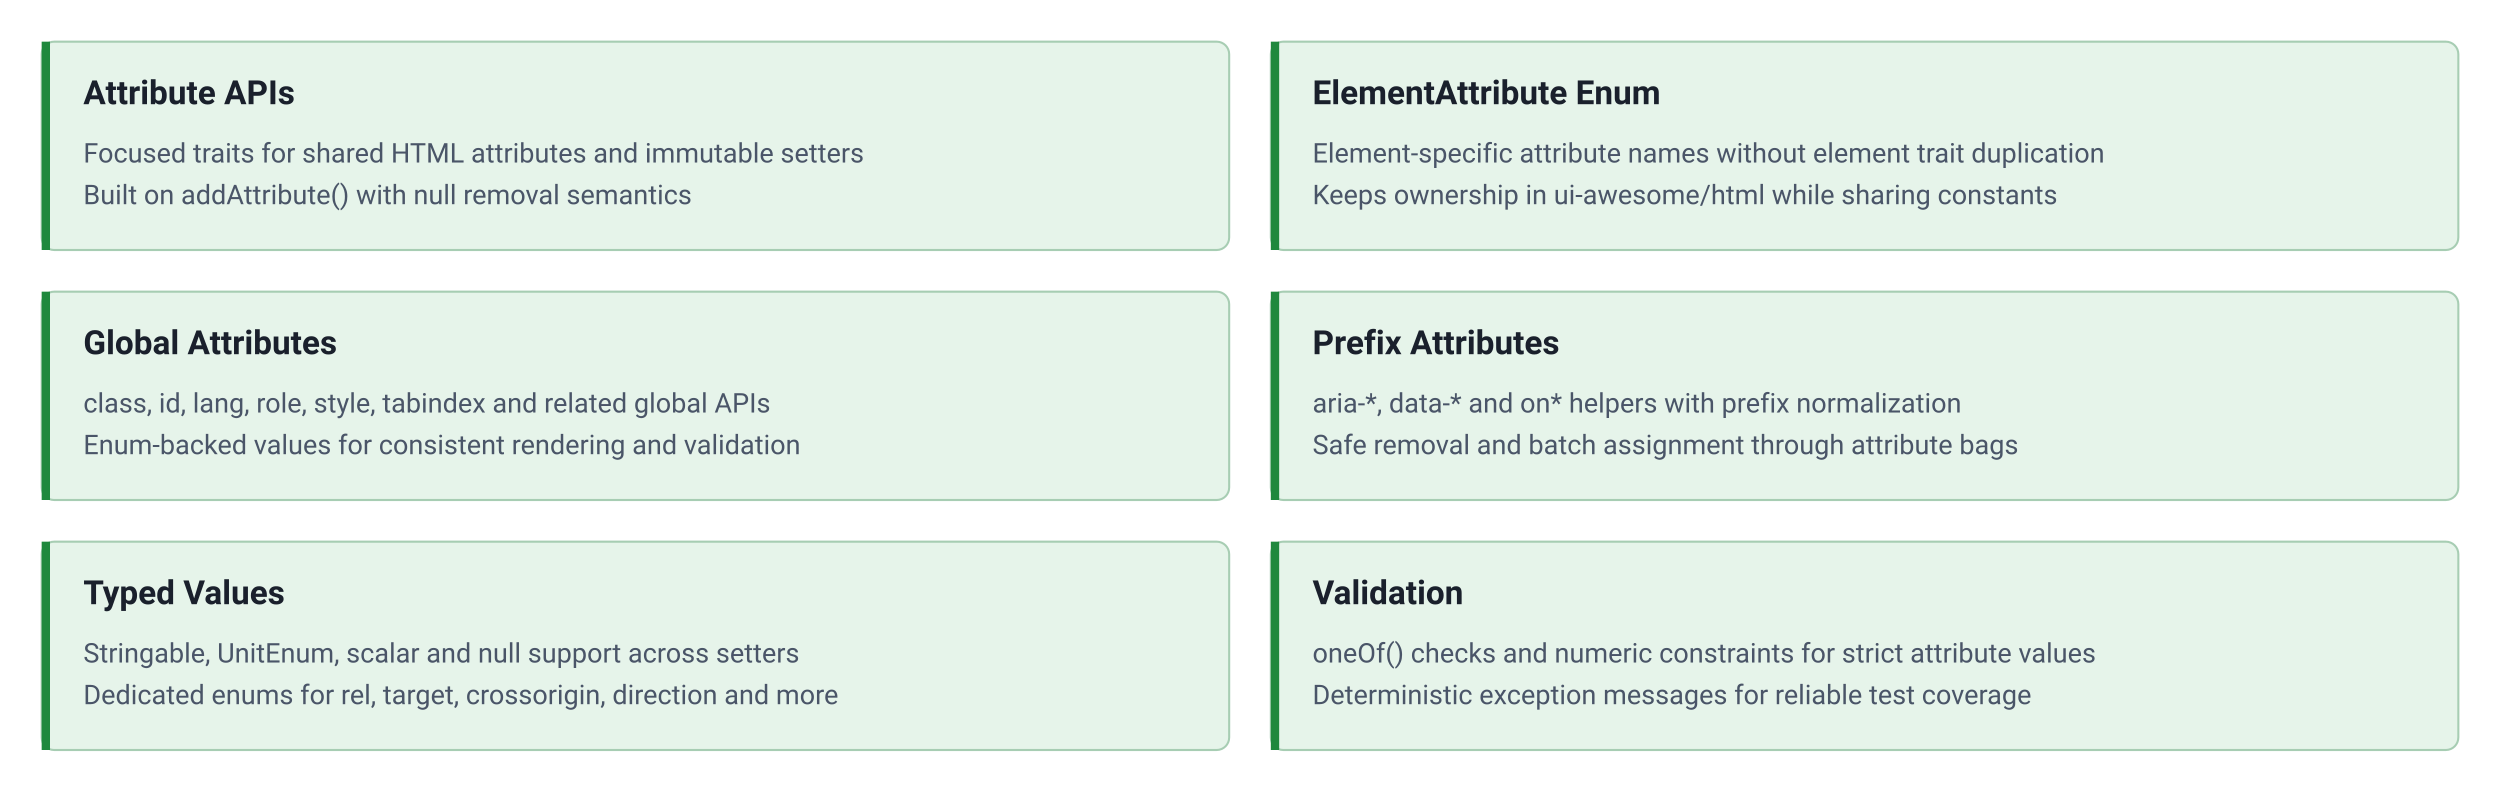
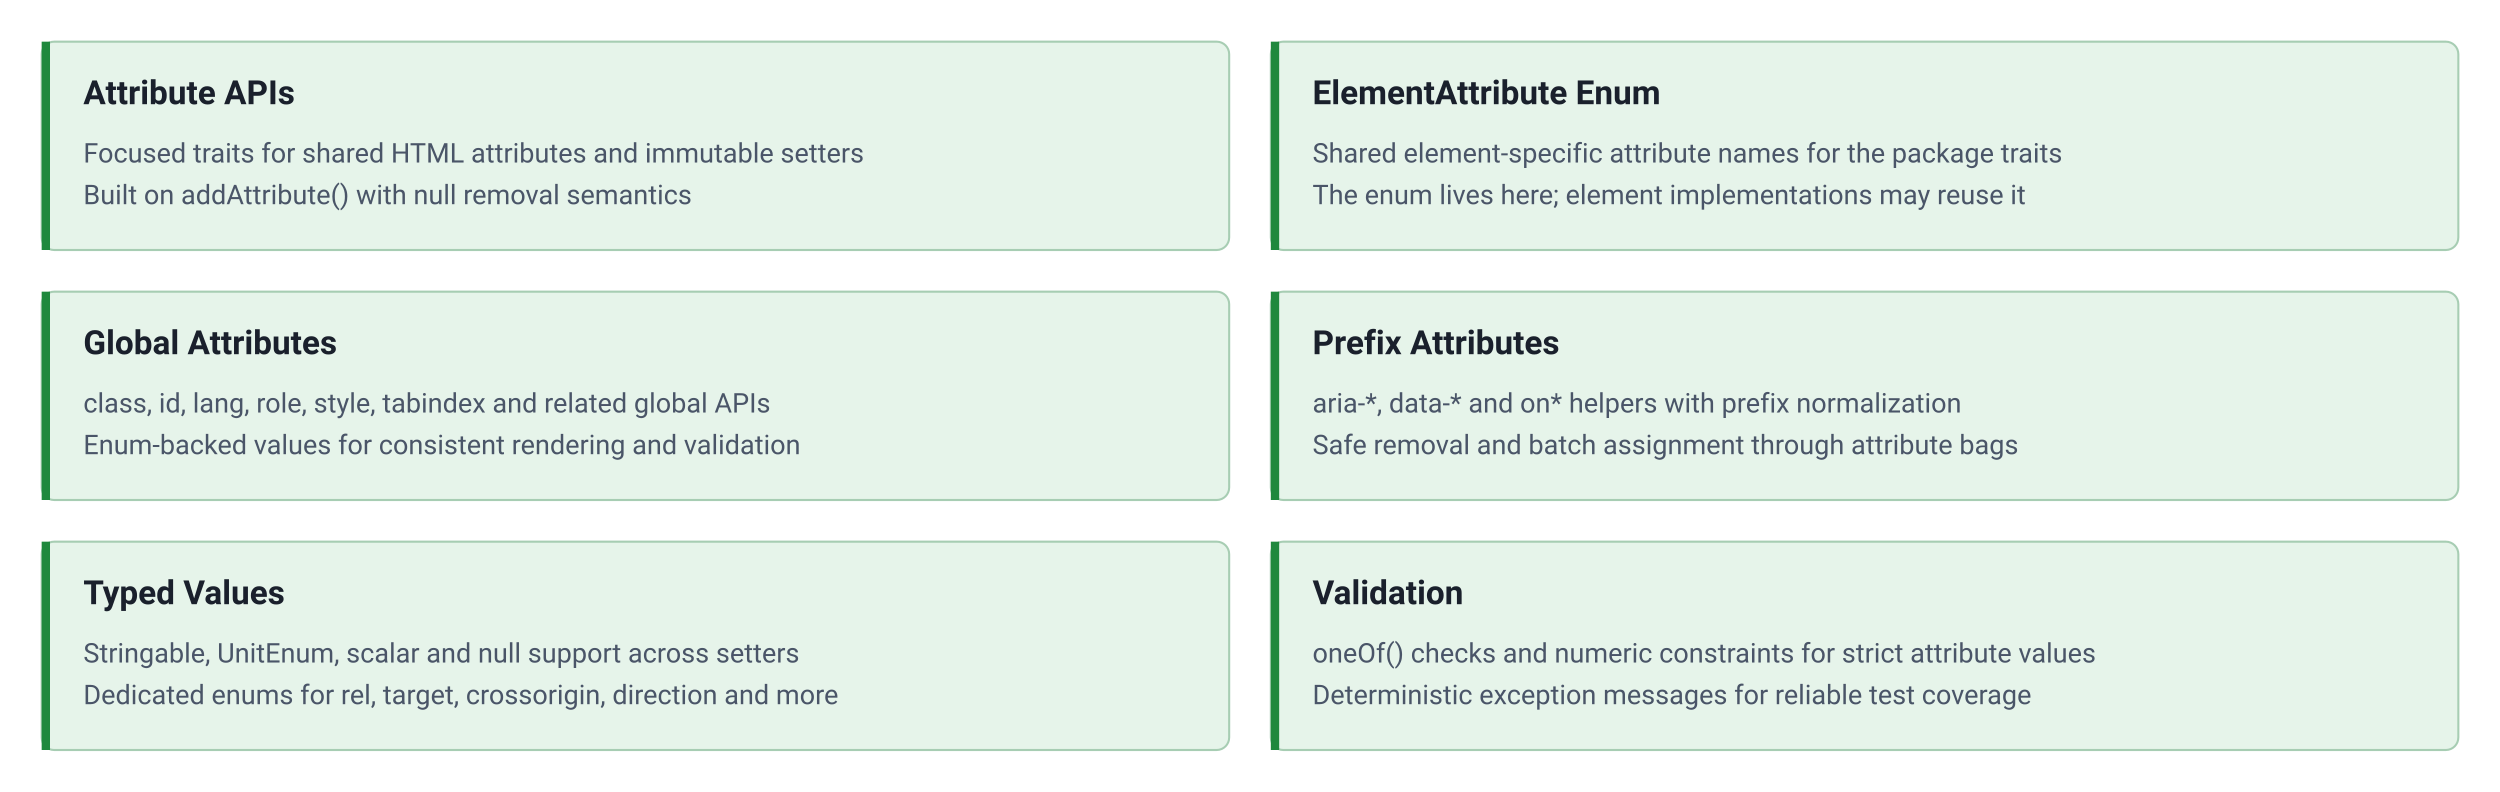
<svg xmlns="http://www.w3.org/2000/svg" viewBox="0 0 1200 380" width="100%" height="340">
  <style>
        text { font-family: -apple-system, BlinkMacSystemFont, "Segoe UI", Roboto, Helvetica, Arial, sans-serif; }
        .box-bg { fill: #e6f4ea; stroke: #a7cdb3; stroke-width: 1; }
        .title { font-weight: 700; font-size: 16px; fill: #1a202c; }
        .content { font-size: 13px; fill: #4a5568; }
    </style>
  <g>
    <rect class="box-bg" x="20" y="20" width="570" height="100" rx="6" />
    <rect x="20" y="20" width="4" height="100" fill="#1f883d" />
    <text class="title" x="40" y="50">Attribute APIs</text>
    <text class="content" x="40" y="78">Focused traits for shared HTML attributes and immutable setters</text>
    <text class="content" x="40" y="98">Built on addAttribute() with null removal semantics</text>
  </g>
  <g>
    <rect class="box-bg" x="610" y="20" width="570" height="100" rx="6" />
    <rect x="610" y="20" width="4" height="100" fill="#1f883d" />
    <text class="title" x="630" y="50">ElementAttribute Enum</text>
-     <text class="content" x="630" y="78">Element-specific attribute names without element trait duplication</text>
-     <text class="content" x="630" y="98">Keeps ownership in ui-awesome/html while sharing constants</text>
+     <text class="content" x="630" y="78">Shared element-specific attribute names for the package traits</text>
+     <text class="content" x="630" y="98">The enum lives here; element implementations may reuse it</text>
  </g>
  <g>
    <rect class="box-bg" x="20" y="140" width="570" height="100" rx="6" />
    <rect x="20" y="140" width="4" height="100" fill="#1f883d" />
    <text class="title" x="40" y="170">Global Attributes</text>
    <text class="content" x="40" y="198">class, id, lang, role, style, tabindex and related global APIs</text>
    <text class="content" x="40" y="218">Enum-backed values for consistent rendering and validation</text>
  </g>
  <g>
    <rect class="box-bg" x="610" y="140" width="570" height="100" rx="6" />
    <rect x="610" y="140" width="4" height="100" fill="#1f883d" />
    <text class="title" x="630" y="170">Prefix Attributes</text>
    <text class="content" x="630" y="198">aria-*, data-* and on* helpers with prefix normalization</text>
    <text class="content" x="630" y="218">Safe removal and batch assignment through attribute bags</text>
  </g>
  <g>
    <rect class="box-bg" x="20" y="260" width="570" height="100" rx="6" />
    <rect x="20" y="260" width="4" height="100" fill="#1f883d" />
    <text class="title" x="40" y="290">Typed Values</text>
    <text class="content" x="40" y="318">Stringable, UnitEnum, scalar and null support across setters</text>
    <text class="content" x="40" y="338">Dedicated enums for rel, target, crossorigin, direction and more</text>
  </g>
  <g>
    <rect class="box-bg" x="610" y="260" width="570" height="100" rx="6" />
    <rect x="610" y="260" width="4" height="100" fill="#1f883d" />
    <text class="title" x="630" y="290">Validation</text>
    <text class="content" x="630" y="318">oneOf() checks and numeric constraints for strict attribute values</text>
    <text class="content" x="630" y="338">Deterministic exception messages for reliable test coverage</text>
  </g>
</svg>
